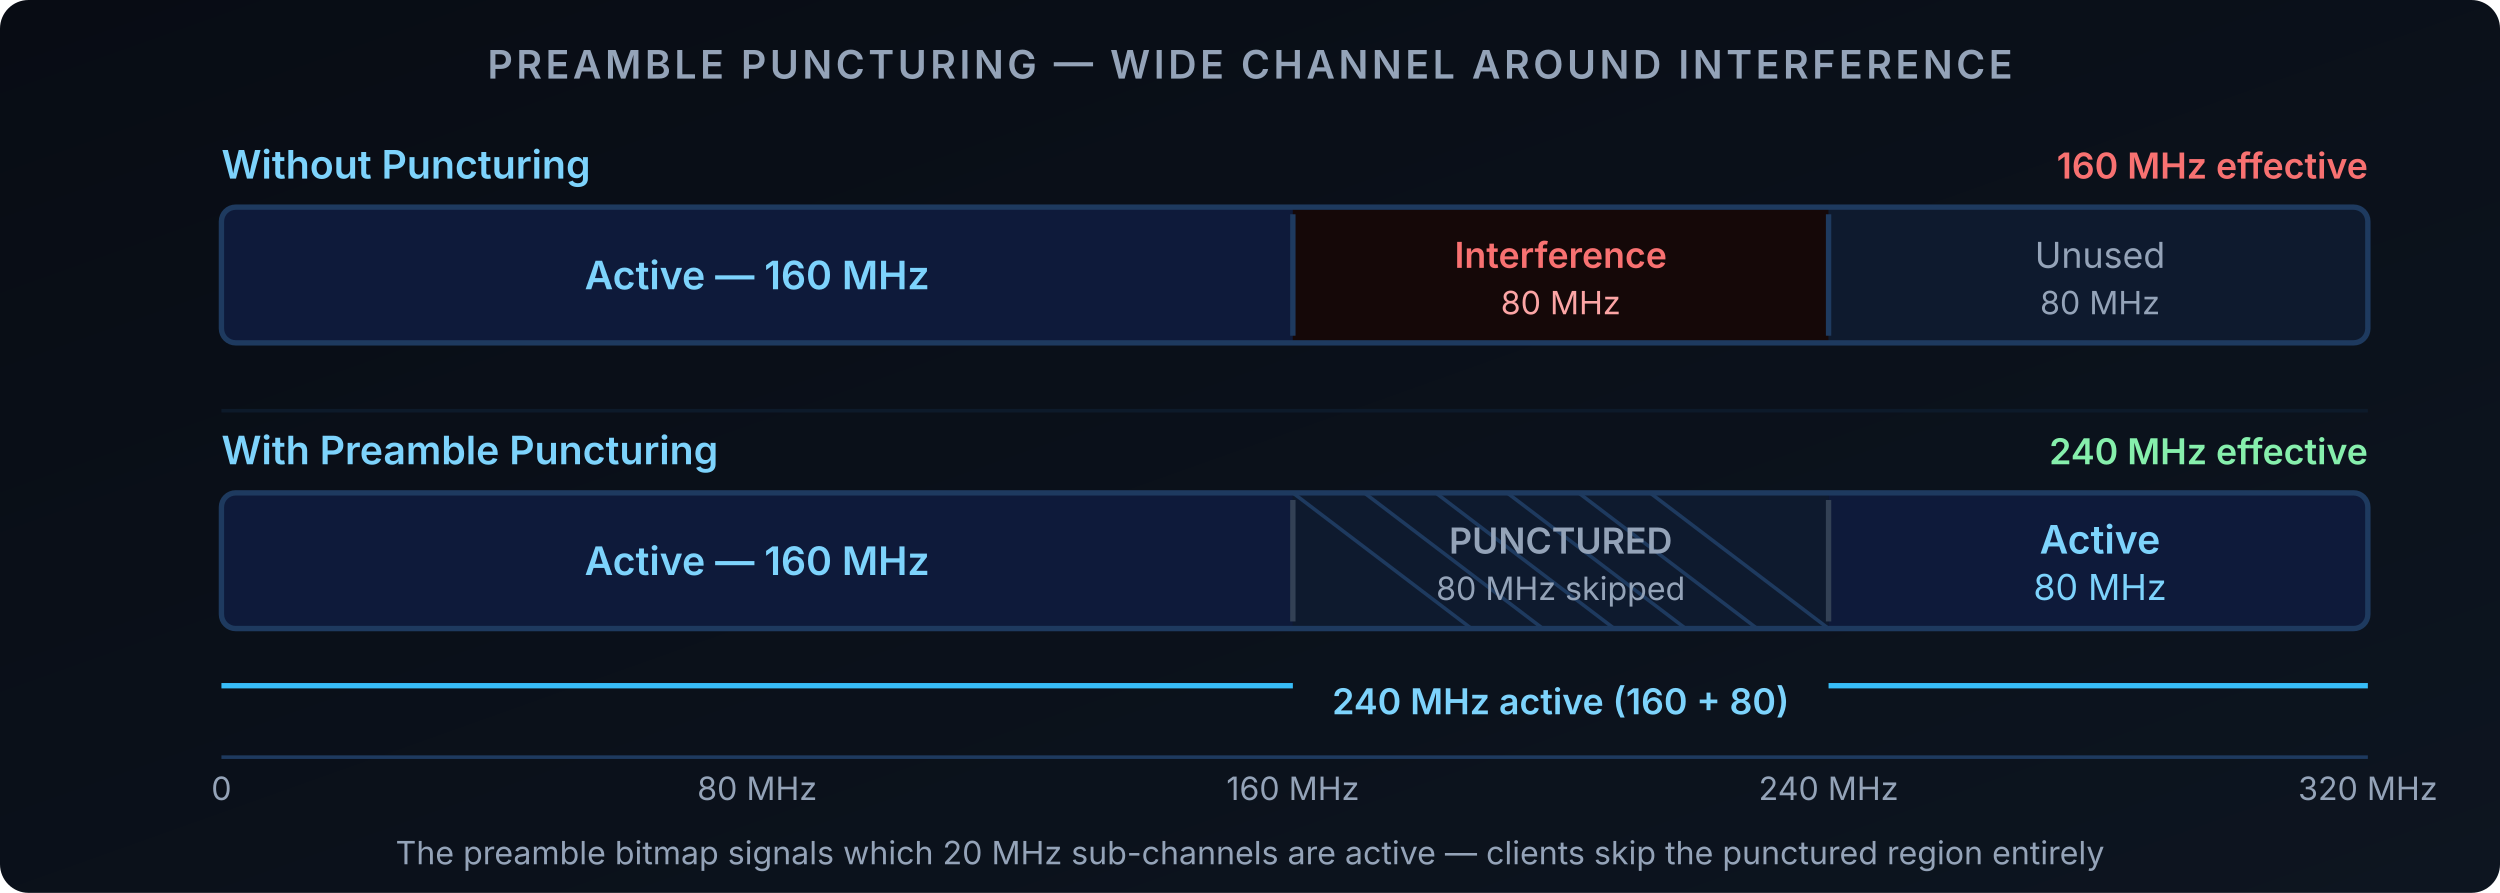
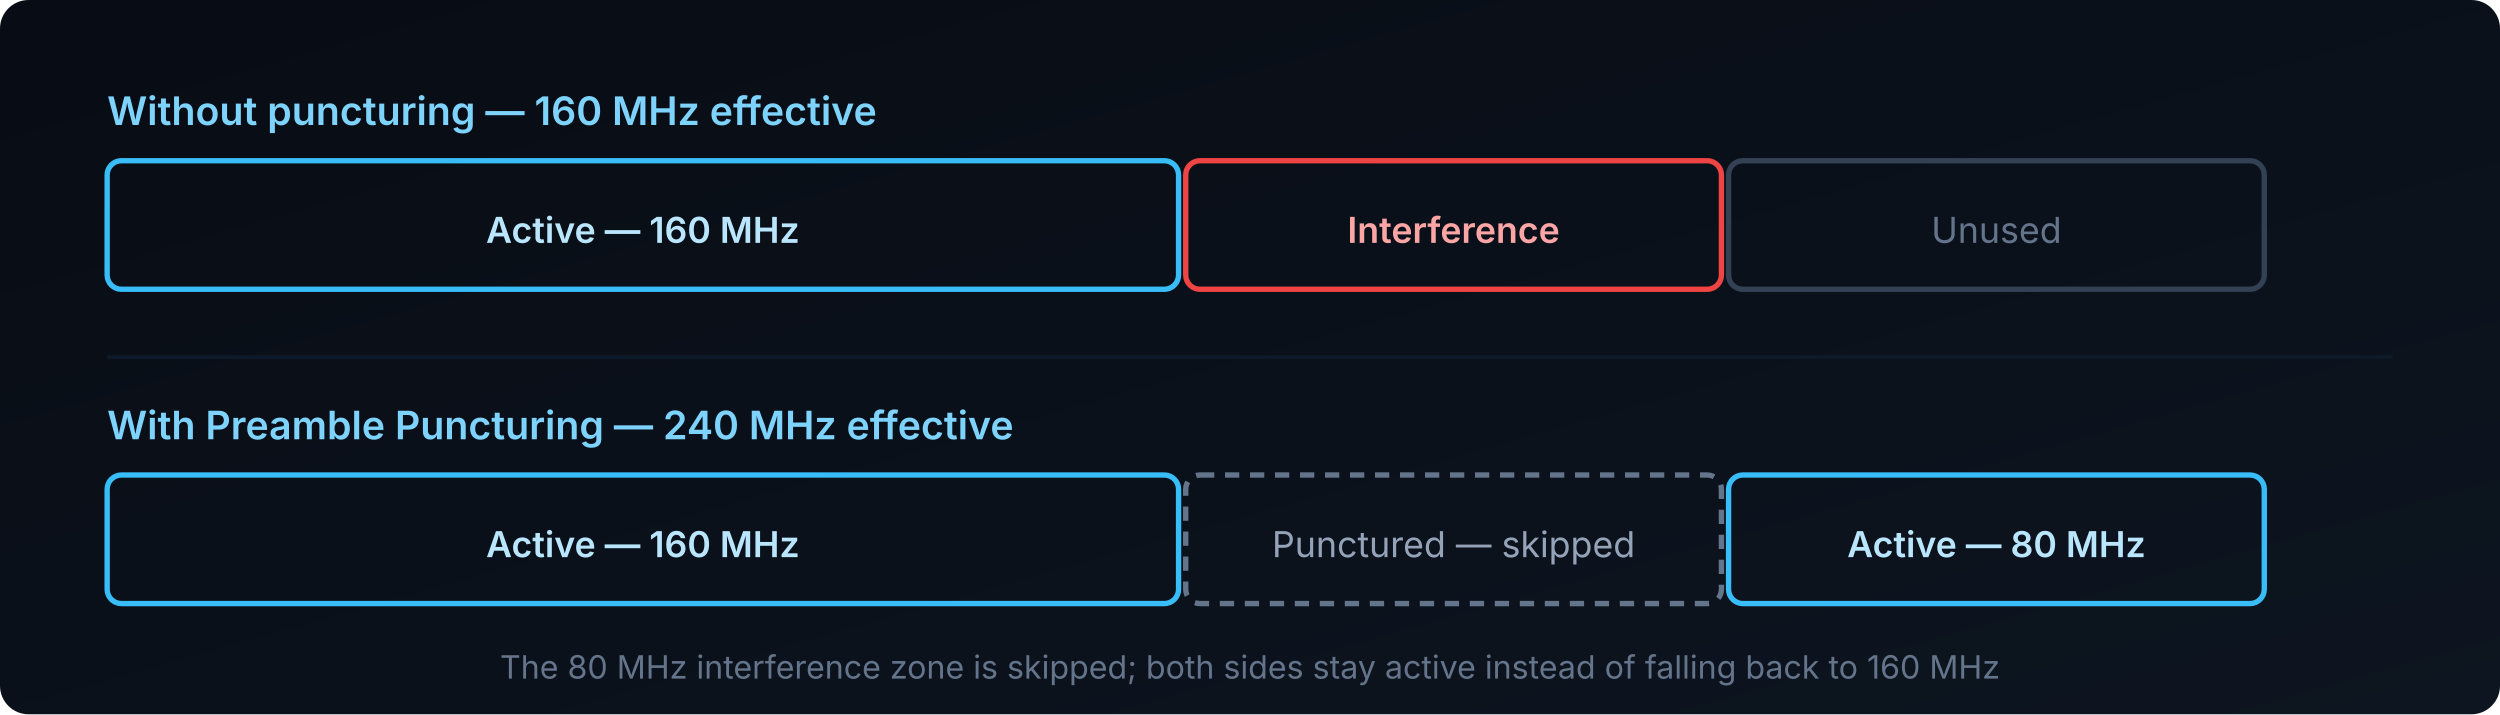
- <svg xmlns="http://www.w3.org/2000/svg" viewBox="0 0 700 250" width="700" height="250" font-family="system-ui,-apple-system,BlinkMacSystemFont,'Segoe UI',sans-serif">
+ <svg xmlns="http://www.w3.org/2000/svg" viewBox="0 0 700 200" width="700" height="200" font-family="system-ui,-apple-system,BlinkMacSystemFont,'Segoe UI',sans-serif">
  <defs>
    <linearGradient id="bg" x1="0" y1="0" x2="1" y2="1">
      <stop offset="0%" stop-color="#080c14" />
      <stop offset="100%" stop-color="#0d1520" />
    </linearGradient>
-     <clipPath id="clip-r1">
-       <rect x="62" y="58" width="601" height="38" rx="4" />
-     </clipPath>
-     <clipPath id="clip-r2">
-       <rect x="62" y="138" width="601" height="38" rx="4" />
-     </clipPath>
  </defs>
-   <rect width="700" height="250" fill="url(#bg)" rx="8" />
-   <line x1="62" y1="115" x2="663" y2="115" stroke="#0d1a2a" stroke-width="1" />
-   <text x="350" y="22" text-anchor="middle" font-size="11" font-weight="600" fill="#94a3b8" letter-spacing="1">PREAMBLE PUNCTURING — WIDE CHANNEL AROUND INTERFERENCE</text>
-   <text x="62" y="50" font-size="11" font-weight="600" fill="#7dd3fc">Without Puncturing</text>
-   <text x="663" y="50" text-anchor="end" font-size="10" font-weight="600" fill="#f87171">160 MHz effective</text>
-   <rect x="62" y="58" width="300" height="38" fill="#0e1a3a" clip-path="url(#clip-r1)" />
-   <rect x="362" y="58" width="150" height="38" fill="#150808" clip-path="url(#clip-r1)" />
-   <rect x="512" y="58" width="151" height="38" fill="#0e1a2e" clip-path="url(#clip-r1)" />
-   <rect x="62" y="58" width="601" height="38" fill="none" stroke="#1e3a5f" stroke-width="1.5" rx="4" />
-   <line x1="362" y1="60" x2="362" y2="94" stroke="#1e3a5f" stroke-width="1.5" />
-   <line x1="512" y1="60" x2="512" y2="94" stroke="#1e3a5f" stroke-width="1.5" />
-   <text x="212" y="81" text-anchor="middle" font-size="11" font-weight="600" fill="#7dd3fc">Active — 160 MHz</text>
-   <text x="437" y="75" text-anchor="middle" font-size="10" font-weight="600" fill="#f87171">Interference</text>
-   <text x="437" y="88" text-anchor="middle" font-size="9" fill="#fca5a5">80 MHz</text>
-   <text x="588" y="75" text-anchor="middle" font-size="10" fill="#94a3b8">Unused</text>
-   <text x="588" y="88" text-anchor="middle" font-size="9" fill="#94a3b8">80 MHz</text>
-   <text x="62" y="130" font-size="11" font-weight="600" fill="#7dd3fc">With Preamble Puncturing</text>
-   <text x="663" y="130" text-anchor="end" font-size="10" font-weight="600" fill="#86efac">240 MHz effective</text>
-   <rect x="62" y="138" width="300" height="38" fill="#0e1a3a" clip-path="url(#clip-r2)" />
-   <rect x="362" y="138" width="150" height="38" fill="#0e1a2e" clip-path="url(#clip-r2)" />
-   <rect x="512" y="138" width="151" height="38" fill="#0e1a3a" clip-path="url(#clip-r2)" />
-   <g clip-path="url(#clip-r2)">
-     <line x1="362" y1="138" x2="412" y2="176" stroke="#1e3a5f" stroke-width="1" />
-     <line x1="382" y1="138" x2="432" y2="176" stroke="#1e3a5f" stroke-width="1" />
-     <line x1="402" y1="138" x2="452" y2="176" stroke="#1e3a5f" stroke-width="1" />
-     <line x1="422" y1="138" x2="472" y2="176" stroke="#1e3a5f" stroke-width="1" />
-     <line x1="442" y1="138" x2="492" y2="176" stroke="#1e3a5f" stroke-width="1" />
-     <line x1="462" y1="138" x2="512" y2="176" stroke="#1e3a5f" stroke-width="1" />
-   </g>
-   <rect x="62" y="138" width="601" height="38" fill="none" stroke="#1e3a5f" stroke-width="1.5" rx="4" />
-   <line x1="362" y1="140" x2="362" y2="174" stroke="#334155" stroke-width="1.5" />
-   <line x1="512" y1="140" x2="512" y2="174" stroke="#334155" stroke-width="1.5" />
-   <text x="212" y="161" text-anchor="middle" font-size="11" font-weight="600" fill="#7dd3fc">Active — 160 MHz</text>
-   <text x="437" y="155" text-anchor="middle" font-size="10" font-weight="600" fill="#94a3b8">PUNCTURED</text>
-   <text x="437" y="168" text-anchor="middle" font-size="9" fill="#94a3b8">80 MHz skipped</text>
-   <text x="588" y="155" text-anchor="middle" font-size="11" font-weight="600" fill="#7dd3fc">Active</text>
-   <text x="588" y="168" text-anchor="middle" font-size="10" fill="#7dd3fc">80 MHz</text>
-   <line x1="62" y1="192" x2="362" y2="192" stroke="#38bdf8" stroke-width="1.5" />
-   <line x1="512" y1="192" x2="663" y2="192" stroke="#38bdf8" stroke-width="1.5" />
-   <text x="437" y="200" text-anchor="middle" font-size="10" font-weight="600" fill="#7dd3fc">240 MHz active (160 + 80)</text>
-   <line x1="62" y1="212" x2="663" y2="212" stroke="#1e3a5f" stroke-width="1" />
-   <text x="62" y="224" text-anchor="middle" font-size="9" fill="#94a3b8">0</text>
-   <text x="212" y="224" text-anchor="middle" font-size="9" fill="#94a3b8">80 MHz</text>
-   <text x="362" y="224" text-anchor="middle" font-size="9" fill="#94a3b8">160 MHz</text>
-   <text x="512" y="224" text-anchor="middle" font-size="9" fill="#94a3b8">240 MHz</text>
-   <text x="663" y="224" text-anchor="middle" font-size="9" fill="#94a3b8">320 MHz</text>
-   <text x="350" y="242" text-anchor="middle" font-size="9" fill="#94a3b8">The preamble bitmap signals which 20 MHz sub-channels are active — clients skip the punctured region entirely</text>
+   <rect width="700" height="200" fill="url(#bg)" rx="8" />
+   <text x="30" y="35" font-size="11" font-weight="600" fill="#7dd3fc">Without puncturing — 160 MHz effective</text>
+   <rect x="30" y="45" width="300" height="36" fill="none" stroke="#38bdf8" stroke-width="1.5" rx="4" />
+   <text x="180" y="68" text-anchor="middle" font-size="10" font-weight="600" fill="#bae6fd">Active — 160 MHz</text>
+   <rect x="332" y="45" width="150" height="36" fill="none" stroke="#ef4444" stroke-width="1.5" rx="4" />
+   <text x="407" y="68" text-anchor="middle" font-size="10" font-weight="600" fill="#fca5a5">Interference</text>
+   <rect x="484" y="45" width="150" height="36" fill="none" stroke="#334155" stroke-width="1.5" rx="4" />
+   <text x="559" y="68" text-anchor="middle" font-size="10" fill="#64748b">Unused</text>
+   <line x1="30" y1="100" x2="670" y2="100" stroke="#0d1a2a" stroke-width="1" />
+   <text x="30" y="123" font-size="11" font-weight="600" fill="#7dd3fc">With Preamble Puncturing — 240 MHz effective</text>
+   <rect x="30" y="133" width="300" height="36" fill="none" stroke="#38bdf8" stroke-width="1.5" rx="4" />
+   <text x="180" y="156" text-anchor="middle" font-size="10" font-weight="600" fill="#bae6fd">Active — 160 MHz</text>
+   <rect x="332" y="133" width="150" height="36" fill="none" stroke="#64748b" stroke-width="1.5" stroke-dasharray="4,3" rx="4" />
+   <text x="407" y="156" text-anchor="middle" font-size="10" fill="#94a3b8">Punctured — skipped</text>
+   <rect x="484" y="133" width="150" height="36" fill="none" stroke="#38bdf8" stroke-width="1.5" rx="4" />
+   <text x="559" y="156" text-anchor="middle" font-size="10" font-weight="600" fill="#bae6fd">Active — 80 MHz</text>
+   <text x="350" y="190" text-anchor="middle" font-size="9" fill="#64748b">The 80 MHz interference zone is skipped; both sides stay active instead of falling back to 160 MHz</text>
</svg>
